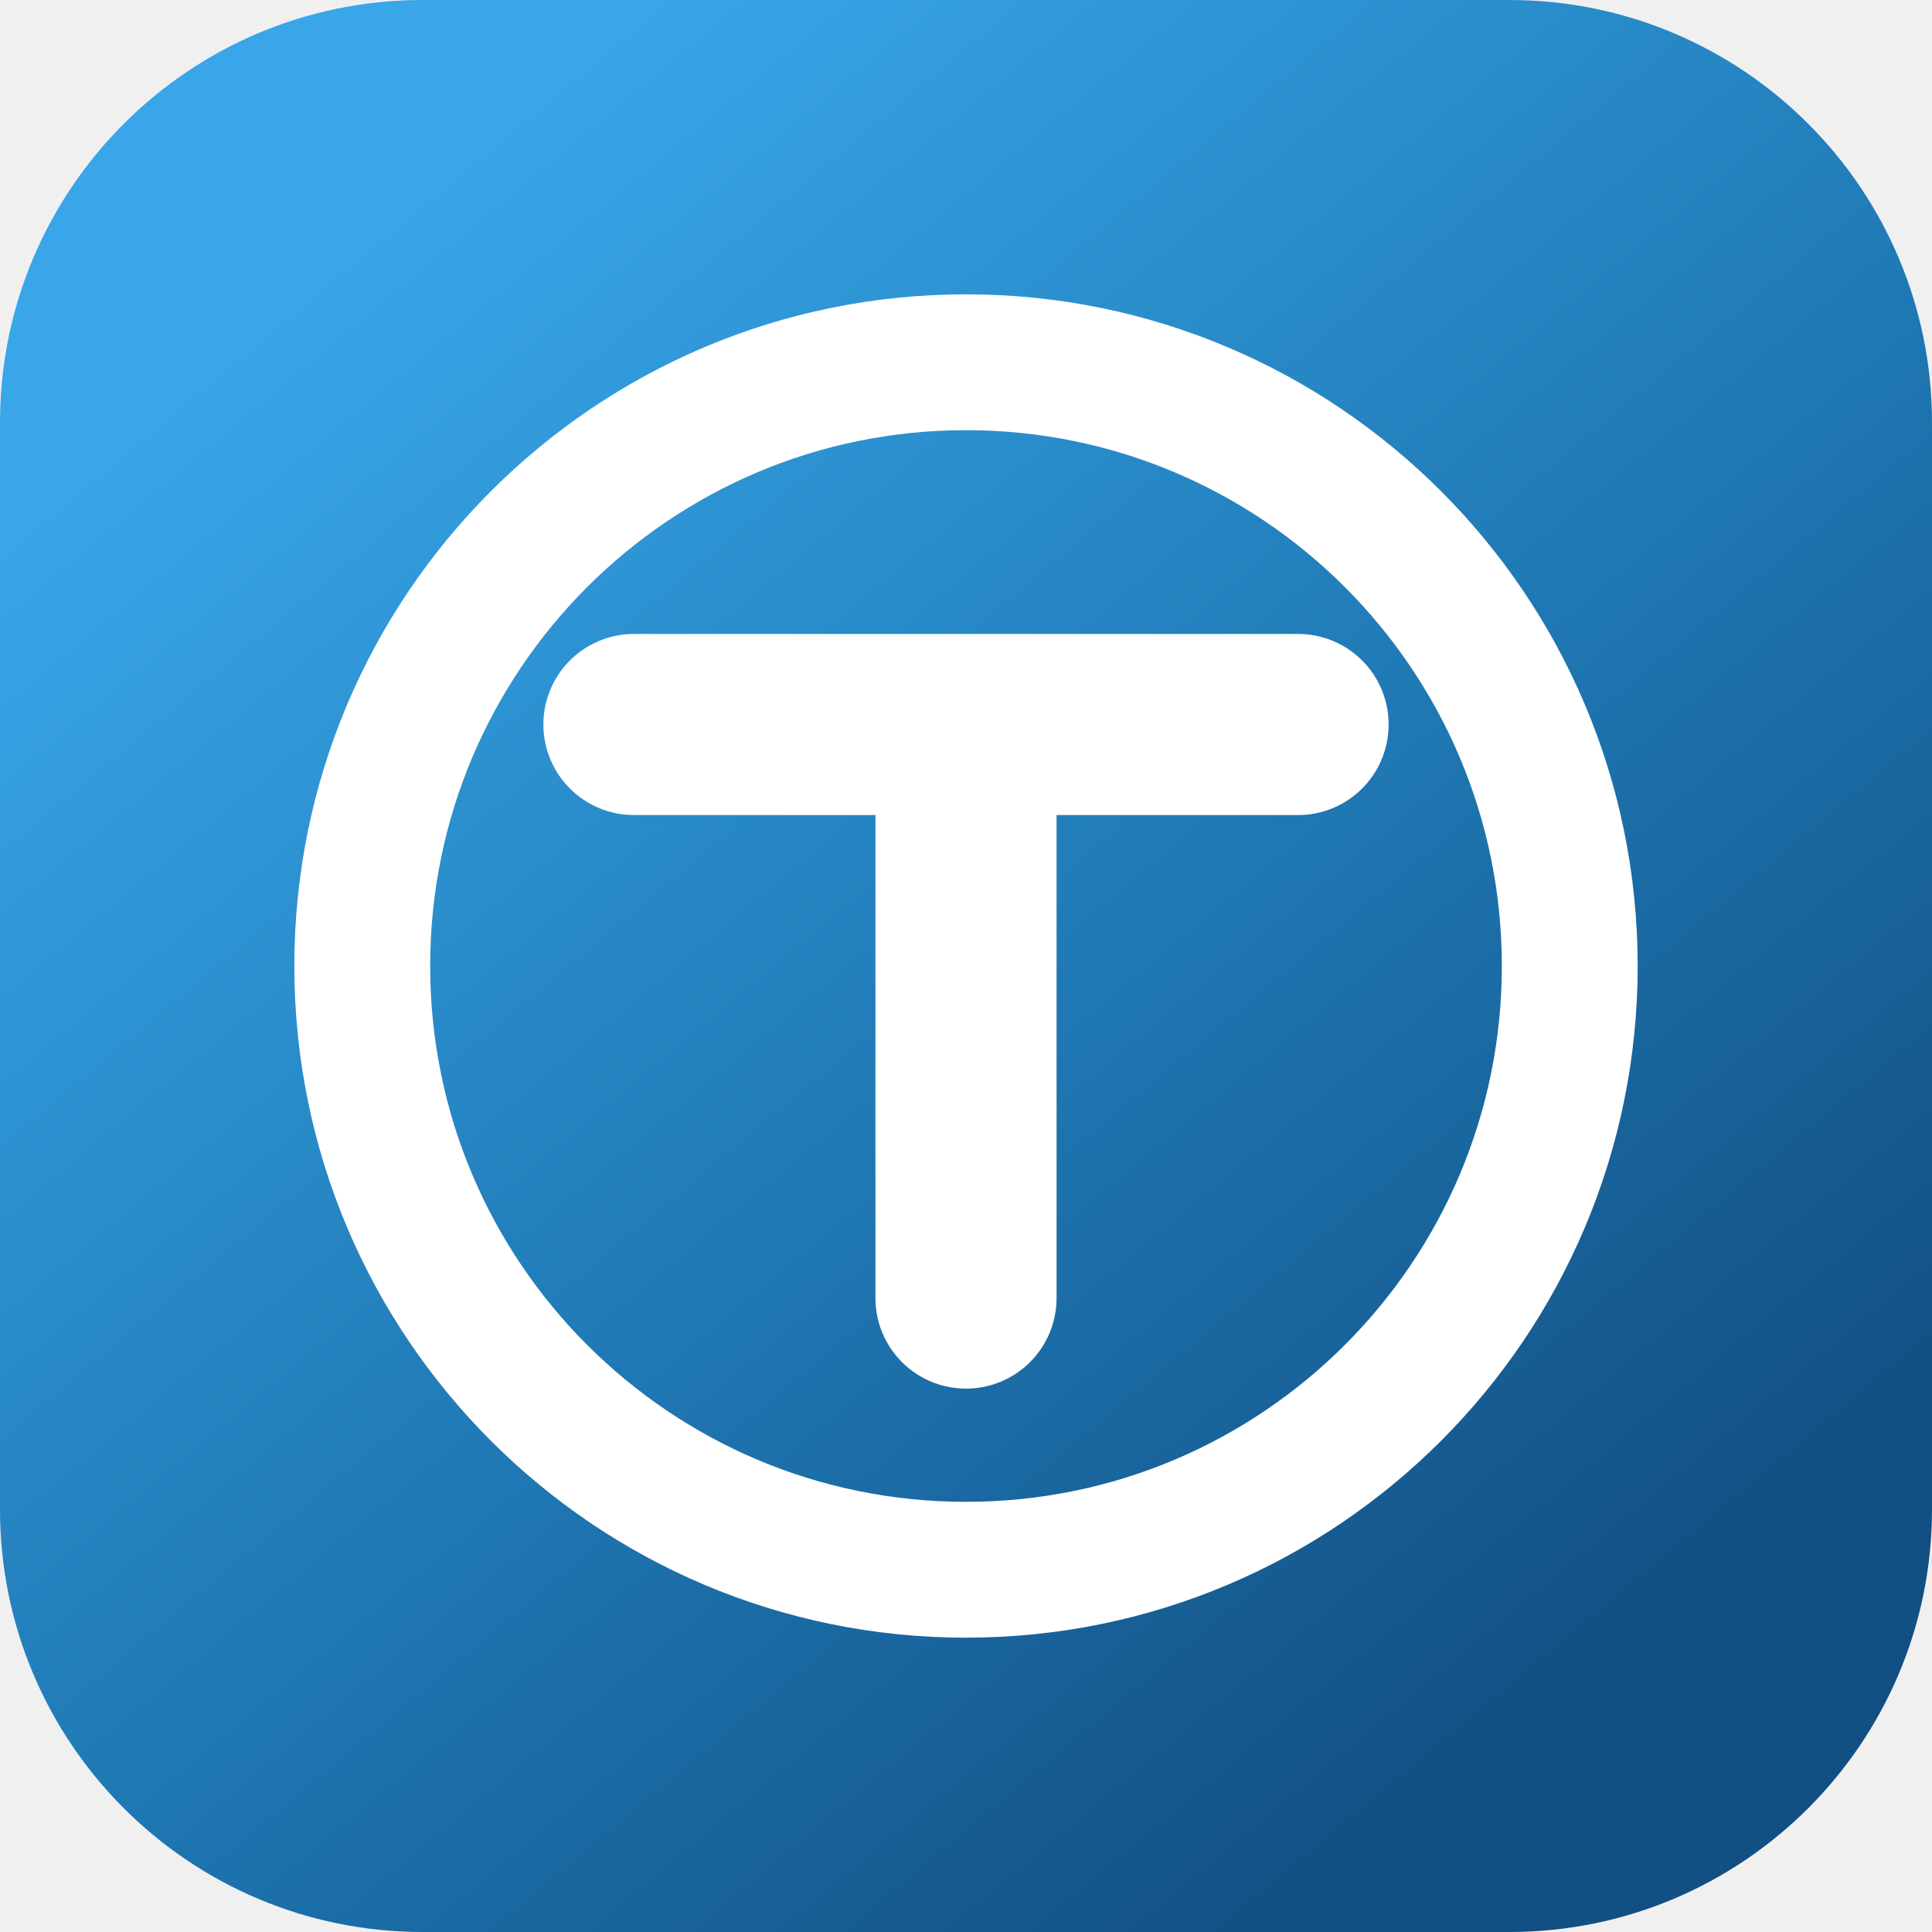
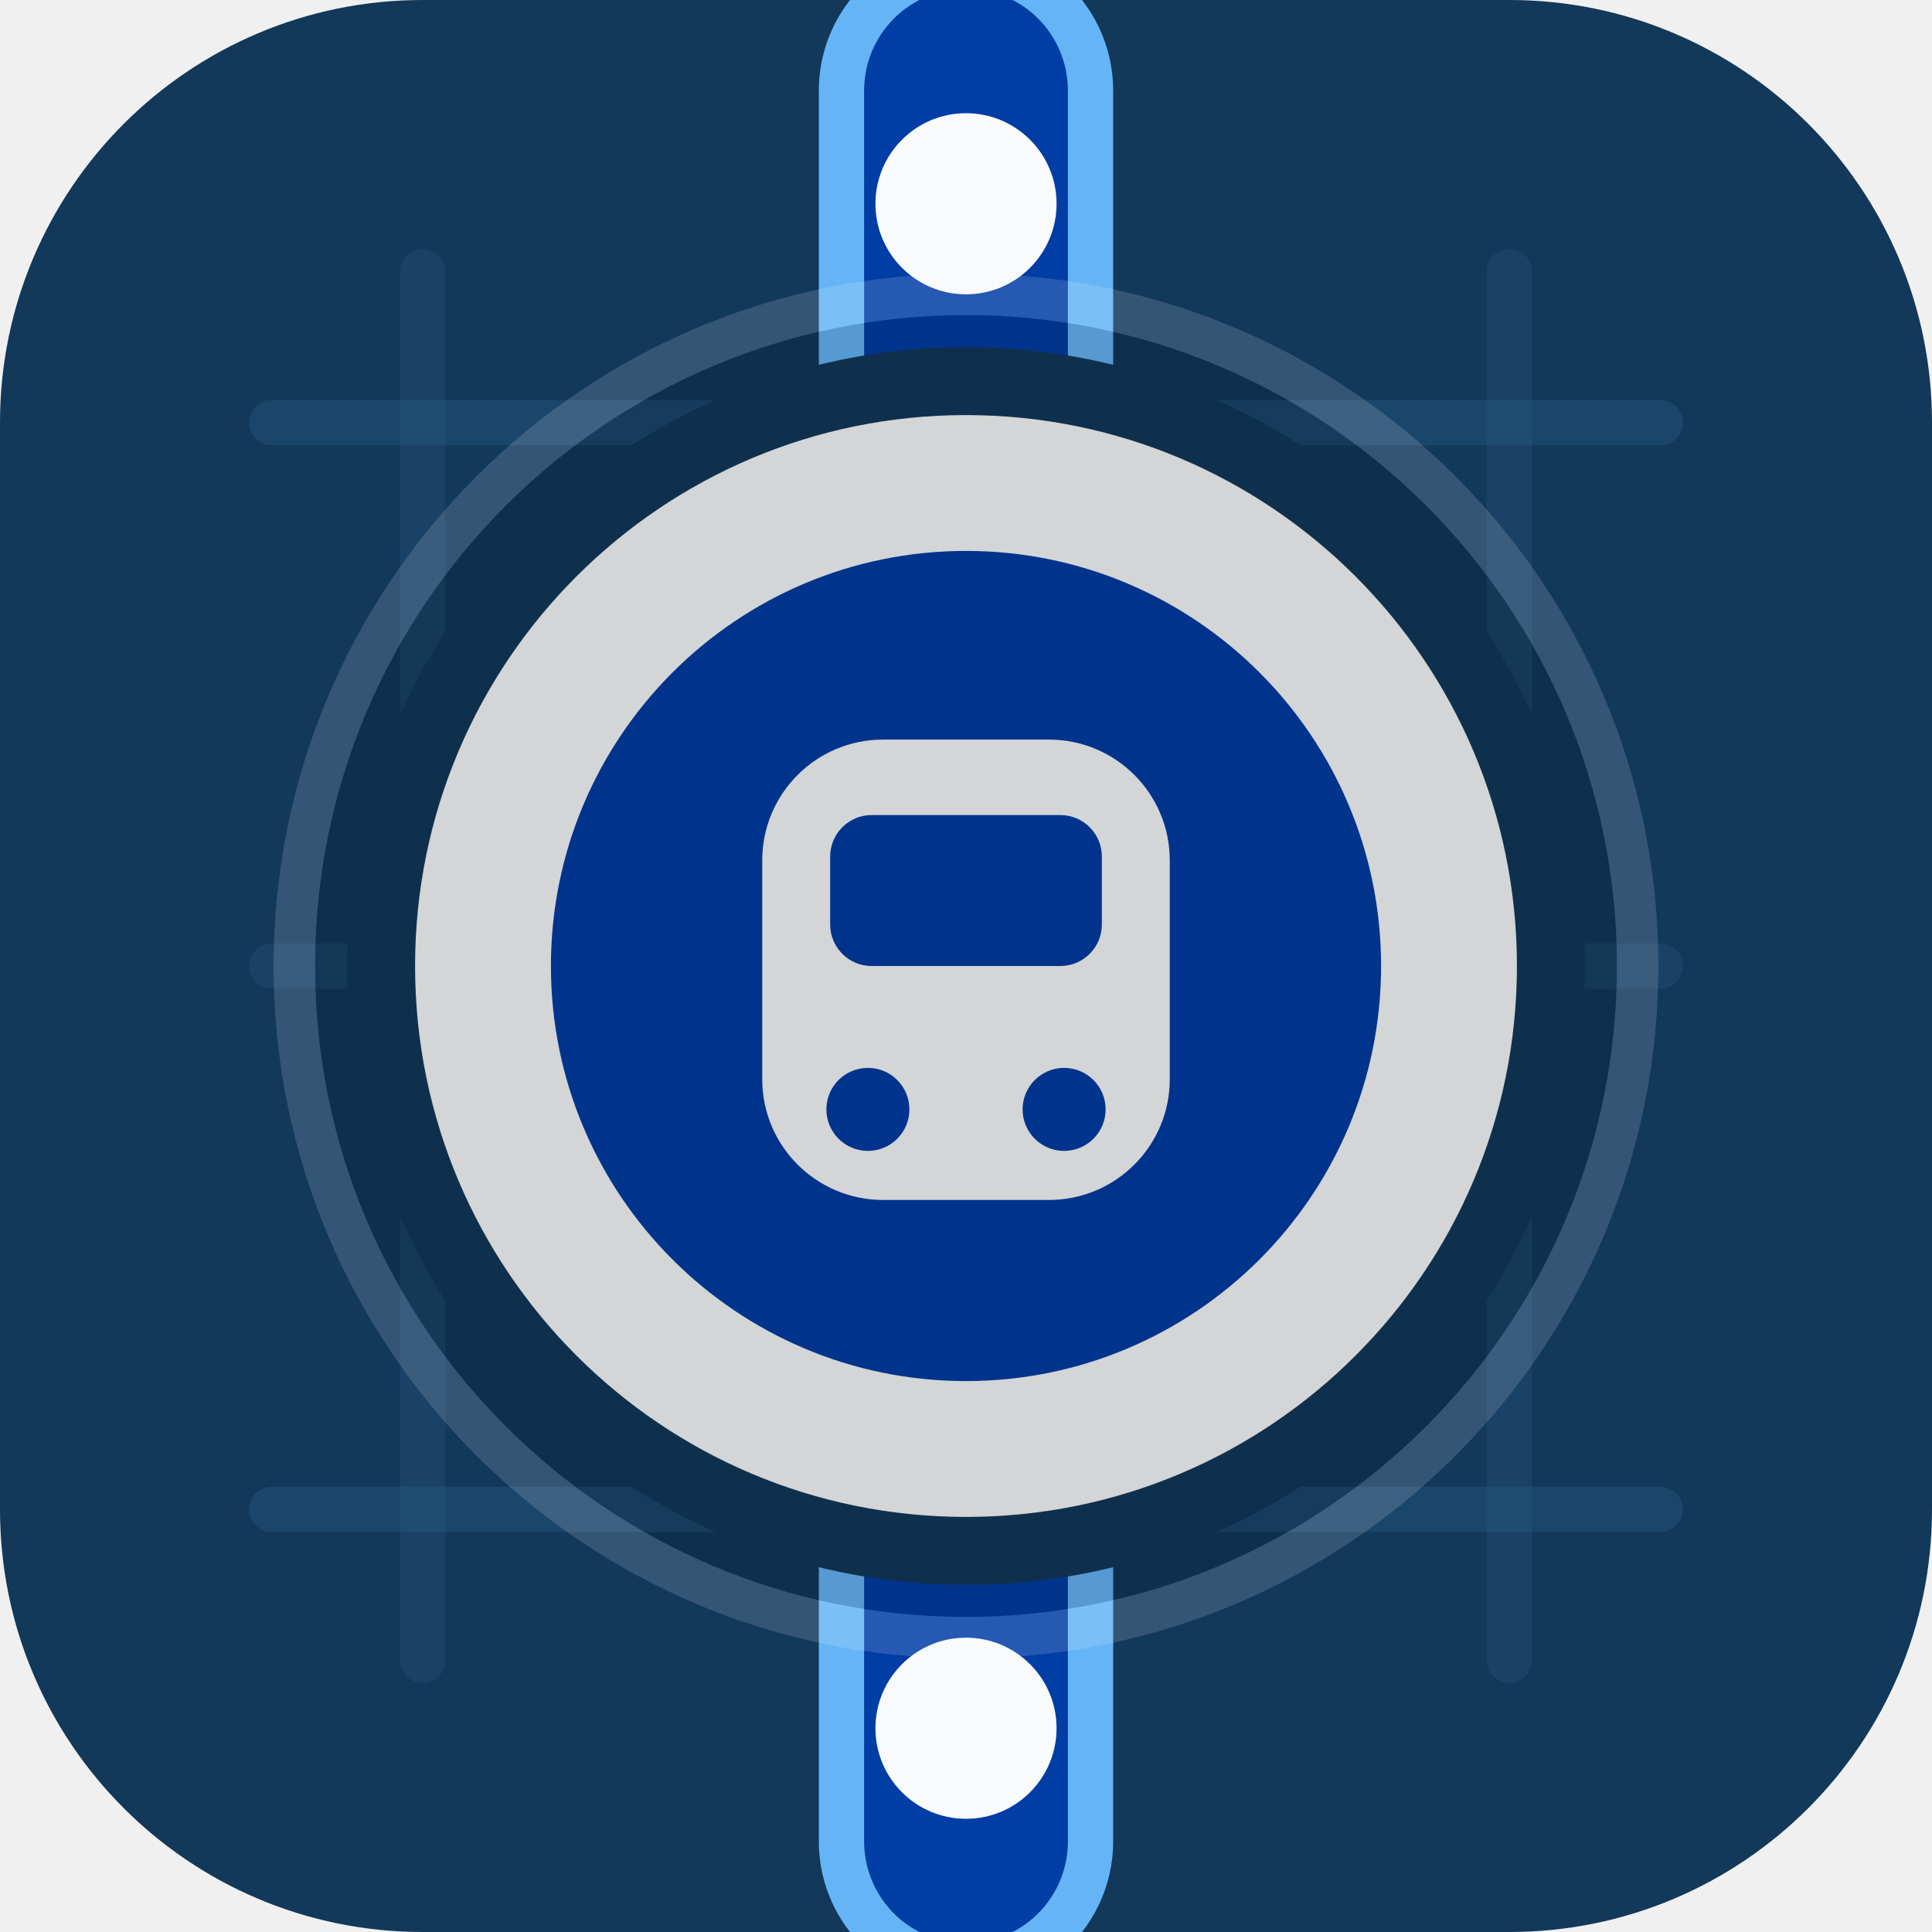
- <svg xmlns="http://www.w3.org/2000/svg" viewBox="0 0 64 64" role="img" aria-label="MBTA Tracker">
-   <defs>
-     <linearGradient id="background" x1="12" y1="8" x2="52" y2="56" gradientUnits="userSpaceOnUse">
-       <stop offset="0" stop-color="#38a6e8" />
-       <stop offset="0.55" stop-color="#1f78b4" />
-       <stop offset="1" stop-color="#124f83" />
-     </linearGradient>
-   </defs>
-   <rect width="64" height="64" rx="14" fill="url(#background)" />
-   <circle cx="32" cy="32" r="20" fill="none" stroke="#ffffff" stroke-width="4.5" />
-   <path d="M21 24H43M32 24V43" fill="none" stroke="#ffffff" stroke-width="6" stroke-linecap="round" stroke-linejoin="round" />
+ <svg xmlns="http://www.w3.org/2000/svg" viewBox="0 0 512 512" role="img" aria-label="MBTA Tracker Blue Line icon">
+   <rect width="512" height="512" rx="112" fill="#12385A" />
+   <path d="M72 112H440" stroke="#2A5C86" stroke-width="12" stroke-linecap="round" opacity="0.38" />
+   <path d="M72 256H440" stroke="#2A5C86" stroke-width="12" stroke-linecap="round" opacity="0.28" />
+   <path d="M72 400H440" stroke="#2A5C86" stroke-width="12" stroke-linecap="round" opacity="0.38" />
+   <path d="M112 72V440" stroke="#2A5C86" stroke-width="12" stroke-linecap="round" opacity="0.28" />
+   <path d="M400 72V440" stroke="#2A5C86" stroke-width="12" stroke-linecap="round" opacity="0.28" />
+   <path d="M256 24V488" stroke="#65B5F6" stroke-width="78" stroke-linecap="round" />
+   <path d="M256 24V488" stroke="#003DA5" stroke-width="54" stroke-linecap="round" />
+   <circle cx="256" cy="54" r="24" fill="#F8FAFC" />
+   <circle cx="256" cy="458" r="24" fill="#F8FAFC" />
+   <circle cx="256" cy="256" r="164" fill="#12385A" />
+   <circle cx="256" cy="256" r="146" fill="#F8FAFC" />
+   <circle cx="256" cy="256" r="110" fill="#003DA5" />
+   <g transform="translate(256 266)">
+     <rect x="-54" y="-70" width="108" height="122" rx="32" fill="#F8FAFC" />
+     <rect x="-36" y="-50" width="72" height="40" rx="11" fill="#003DA5" />
+     <circle cx="-26" cy="28" r="11" fill="#003DA5" />
+     <circle cx="26" cy="28" r="11" fill="#003DA5" />
+     <path d="M-36 62H36" stroke="#003DA5" stroke-width="12" stroke-linecap="round" />
+   </g>
+   <circle cx="256" cy="256" r="178" stroke="#F8FAFC" stroke-width="11" opacity="0.15" />
</svg>
